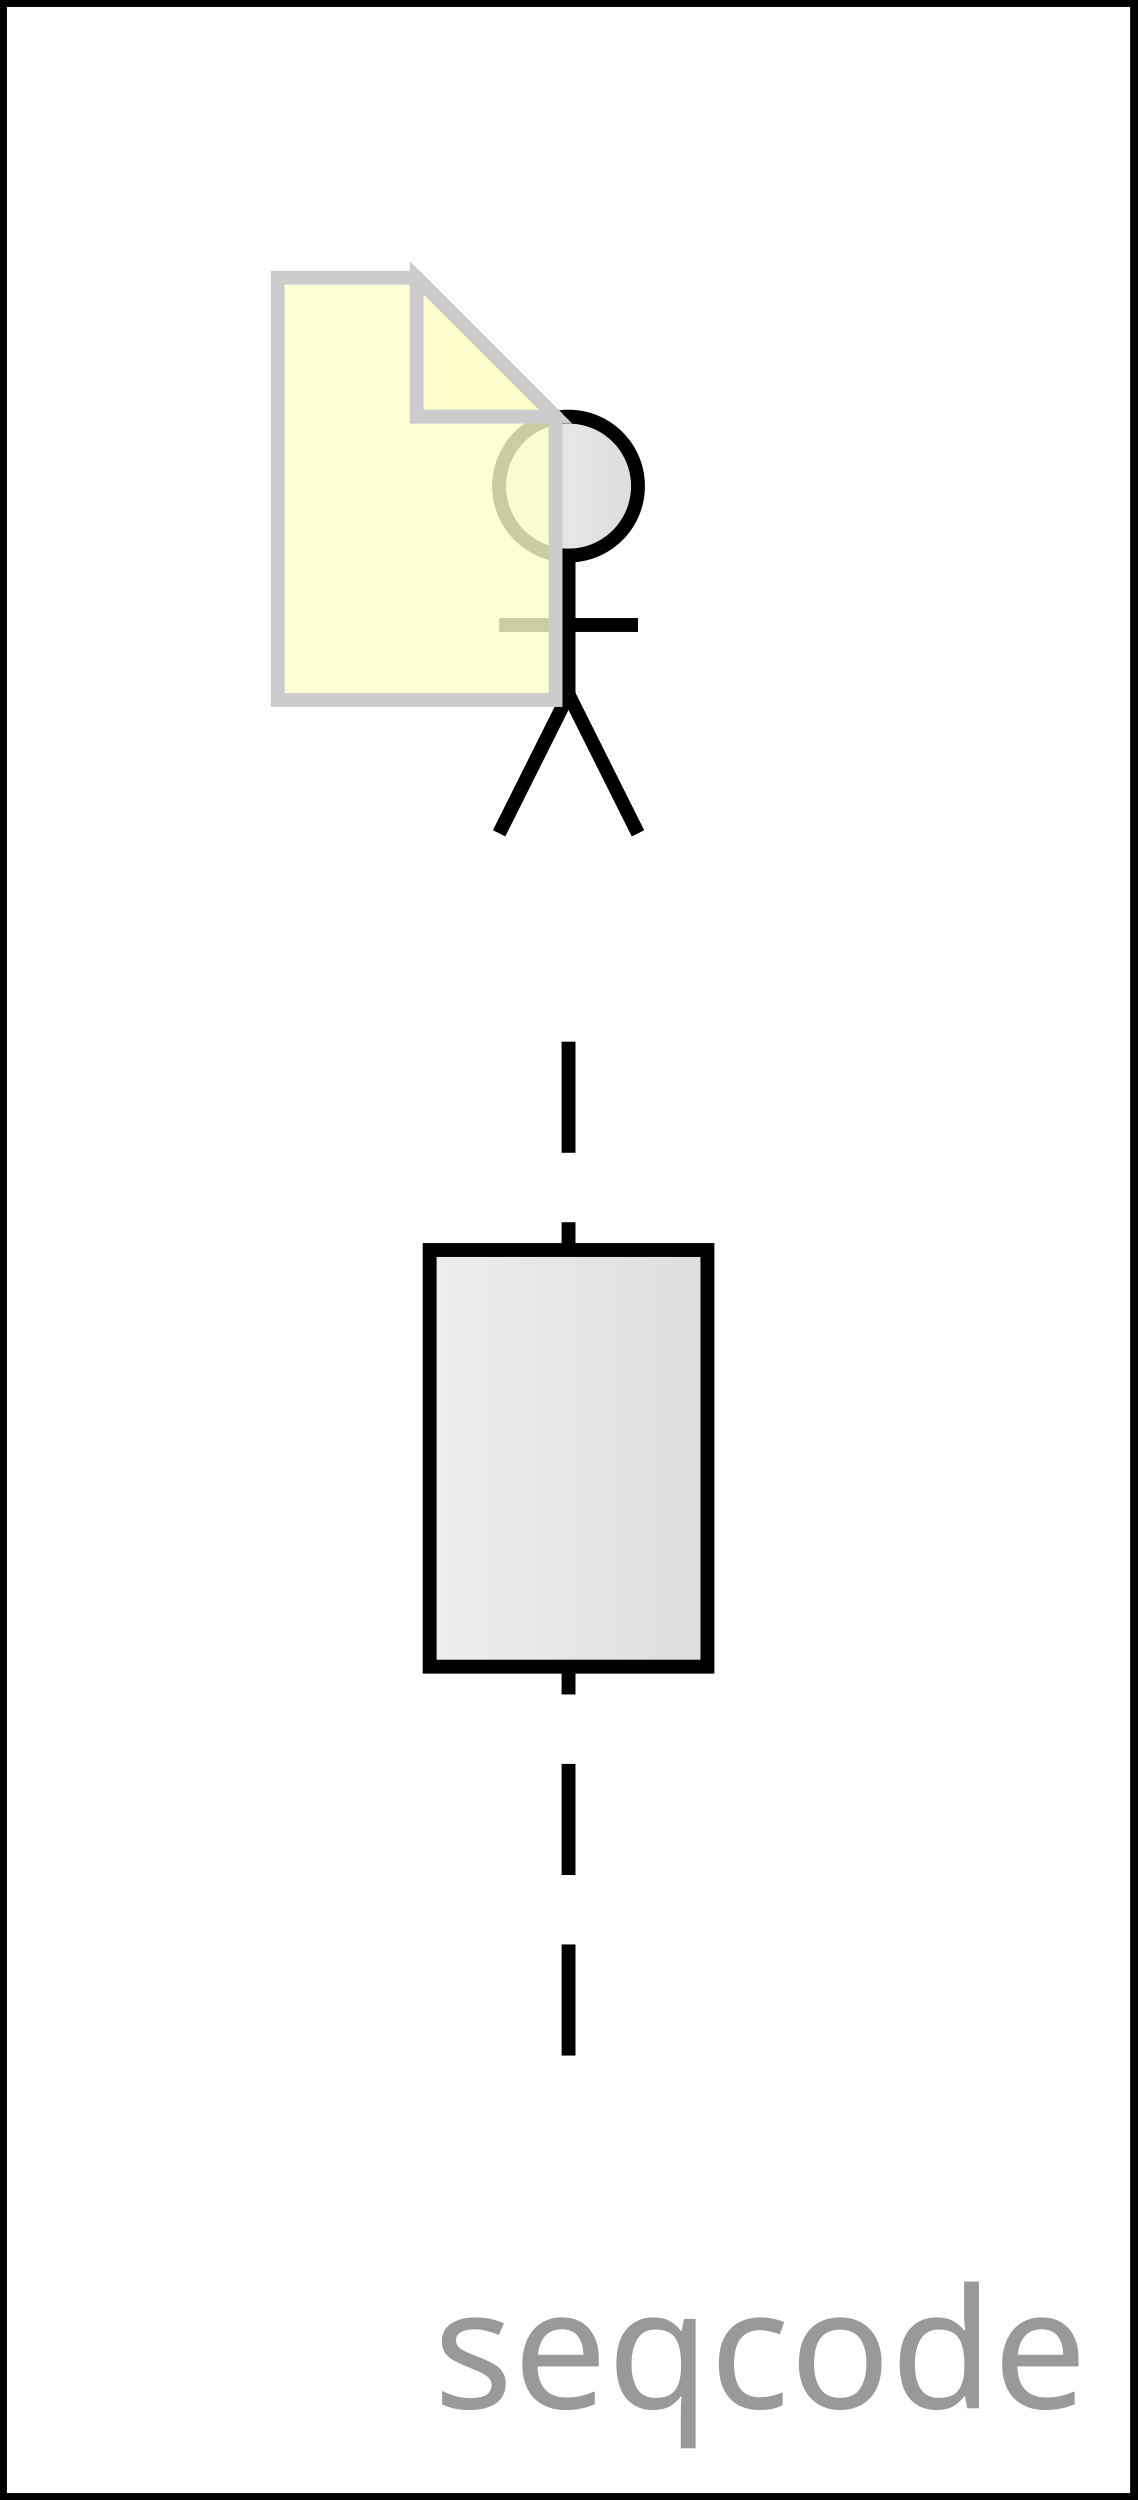
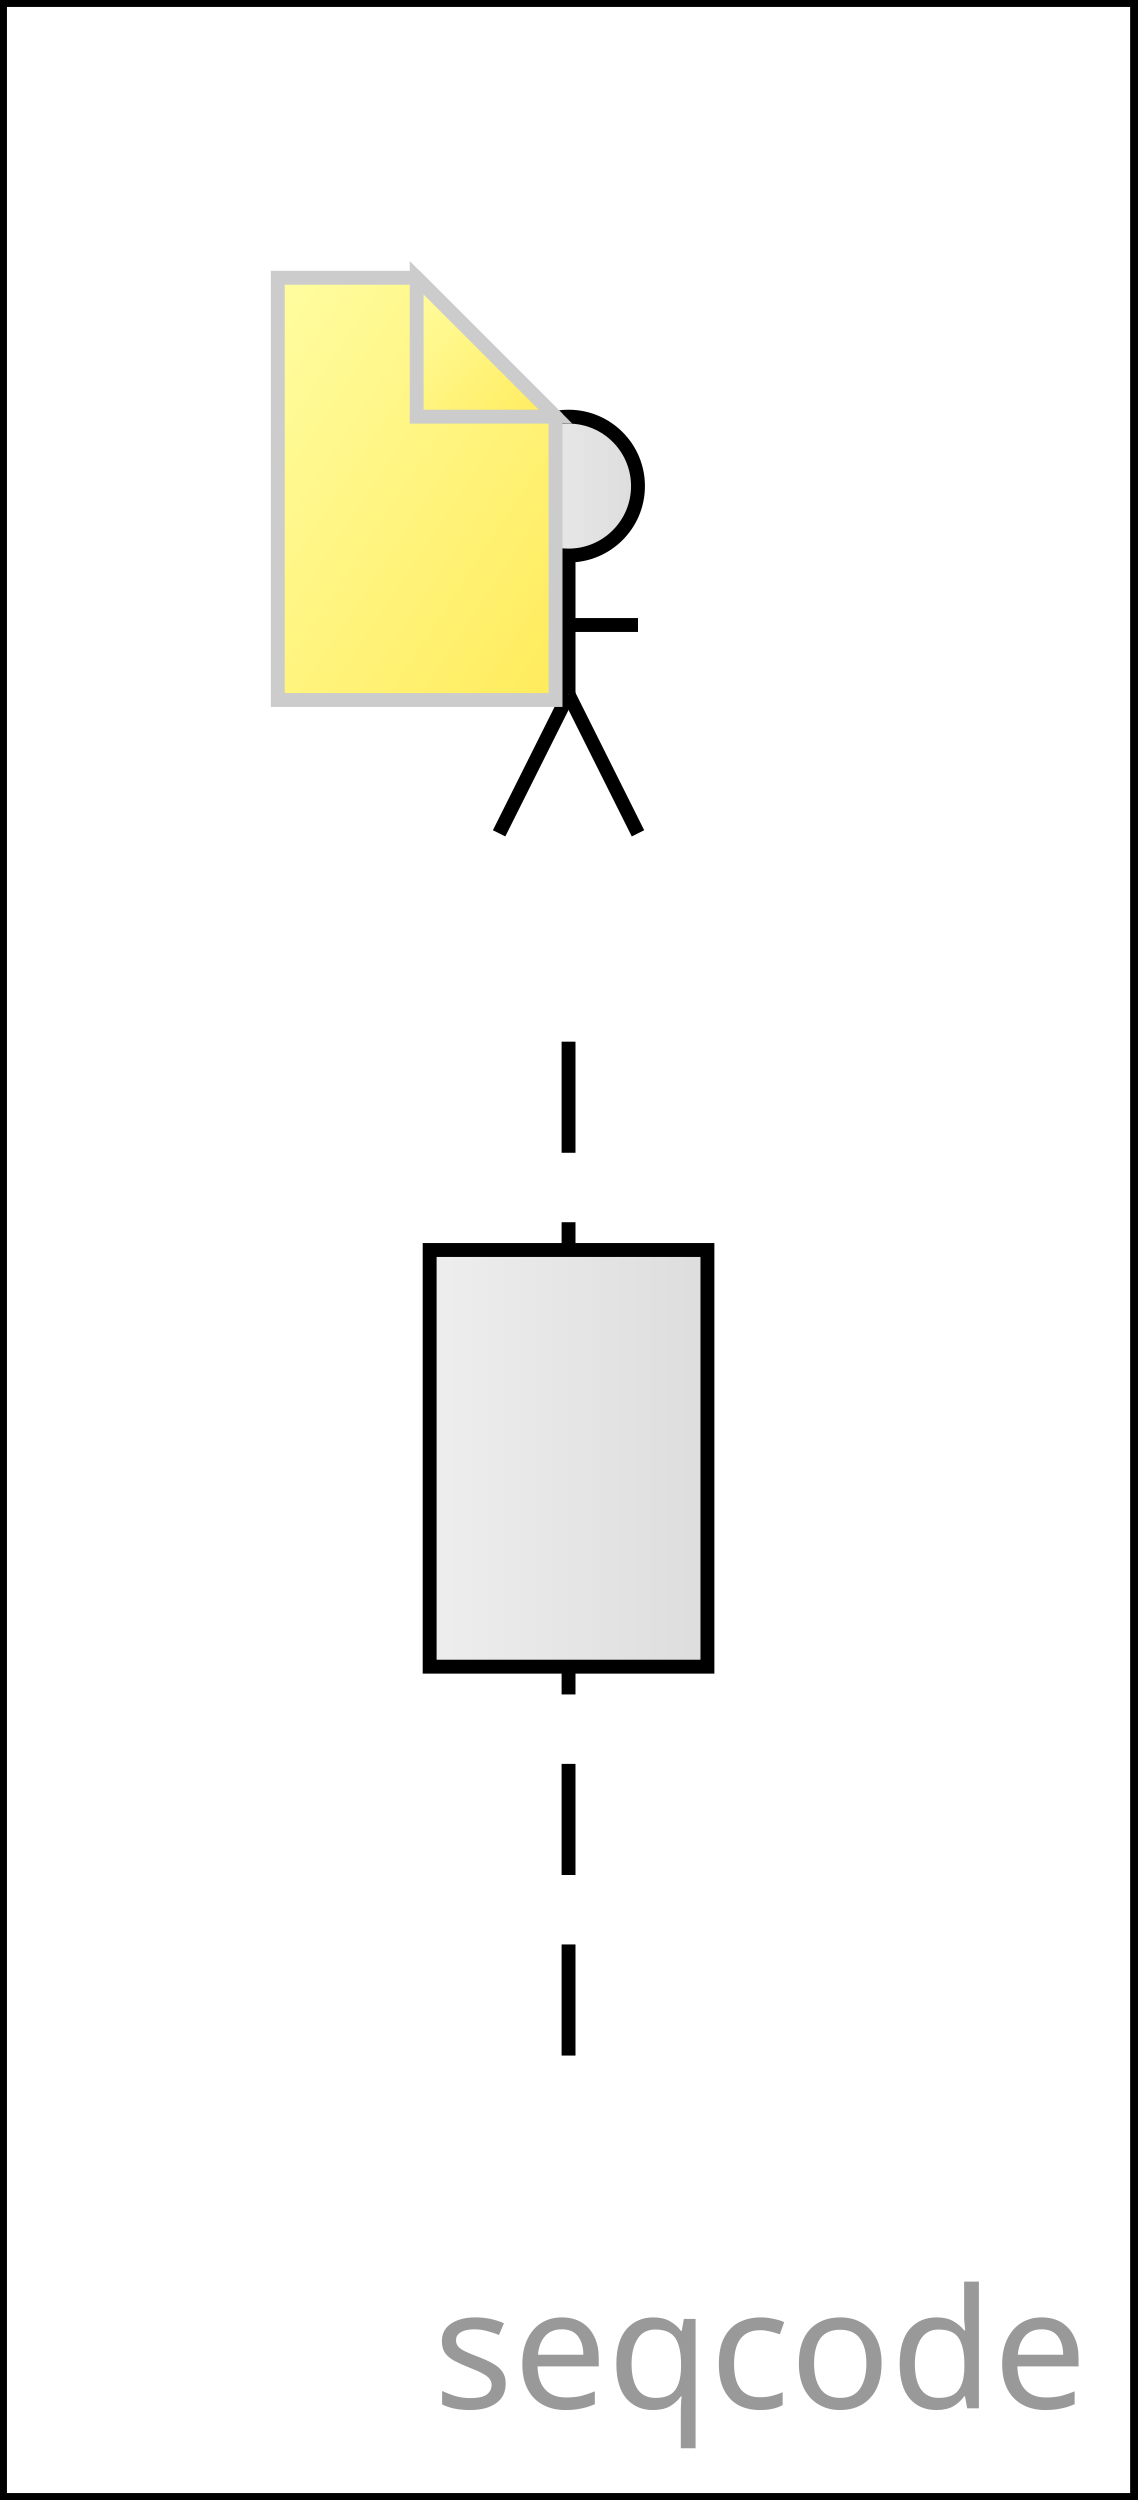
<svg xmlns="http://www.w3.org/2000/svg" version="1.1" width="81.87" height="180" viewBox="0 0 81.87 180">
  <defs>
-     <linearGradient id="SvgjsLinearGradient1009">
+     <linearGradient id="SvgjsLinearGradient1011">
      <stop stop-color="#eeeeee" offset="0" />
      <stop stop-color="#dddddd" offset="1" />
+     </linearGradient>
+     <linearGradient x1="0" y1="0" x2="1" y2="1" id="SvgjsLinearGradient1012">
+       <stop stop-color="#fffda1" offset="0" />
+       <stop stop-color="#ffeb5b" offset="1" />
    </linearGradient>
    <text id="seqcode"># trim() on null called
note(20,20,20,)</text>
  </defs>
  <rect width="81.87" height="180" fill="white" stroke-width="1" stroke="black" />
  <a href="https://seqcode.app" target="_blank">
    <text text-anchor="end" font-size="12" font-weight="100" font-family="sans-serif" fill="#999999" x="78.27" y="173.4">seqcode </text>
  </a>
  <line x1="40.935" y1="75" x2="40.935" y2="150" stroke-dasharray="8 5" stroke-width="1" stroke="black" />
  <g transform="matrix(1,0,0,1,10.93506,0)">
-     <rect width="20" height="30" x="20" y="90" fill="url(#SvgjsLinearGradient1009)" stroke-width="1" stroke="black" />
+     <rect width="20" height="30" x="20" y="90" fill="url(#SvgjsLinearGradient1011)" stroke-width="1" stroke="black" />
  </g>
  <g transform="matrix(1,0,0,1,40.93506,45)">
-     <circle r="5" cx="0" cy="-10" fill="url(#SvgjsLinearGradient1009)" stroke-width="1" stroke="black" />
+     <circle r="5" cx="0" cy="-10" fill="url(#SvgjsLinearGradient1011)" stroke-width="1" stroke="black" />
    <line x1="-5" y1="0" x2="5" y2="0" stroke-width="1" stroke="black" />
    <line x1="0" y1="-5" x2="0" y2="5" stroke-width="1" stroke="black" />
    <line x1="-5" y1="15" x2="0" y2="5" stroke-width="1" stroke="black" />
    <line x1="0" y1="5" x2="5" y2="15" stroke-width="1" stroke="black" />
  </g>
  <g class="note">
-     <polygon points="20,20 20,50.4 40,50.4 40,30 30,20" fill="rgba(255,255,204,0.8)" stroke-width="1" stroke="#cccccc" />
-     <polygon points="40,30 30,20 30,30" fill="rgba(255,255,204,0.8)" stroke-width="1" stroke="#cccccc" />
+     <polygon points="20,20 20,50.4 40,50.4 40,30 30,20" fill="url(#SvgjsLinearGradient1012)" stroke-width="1" stroke="#cccccc" />
+     <polygon points="40,30 30,20 30,30" fill="url(#SvgjsLinearGradient1012)" stroke-width="1" stroke="#cccccc" />
    <text text-anchor="start" font-size="12" font-weight="100" font-family="sans-serif" fill="black" x="35.935" y="41.4" />
  </g>
</svg>
